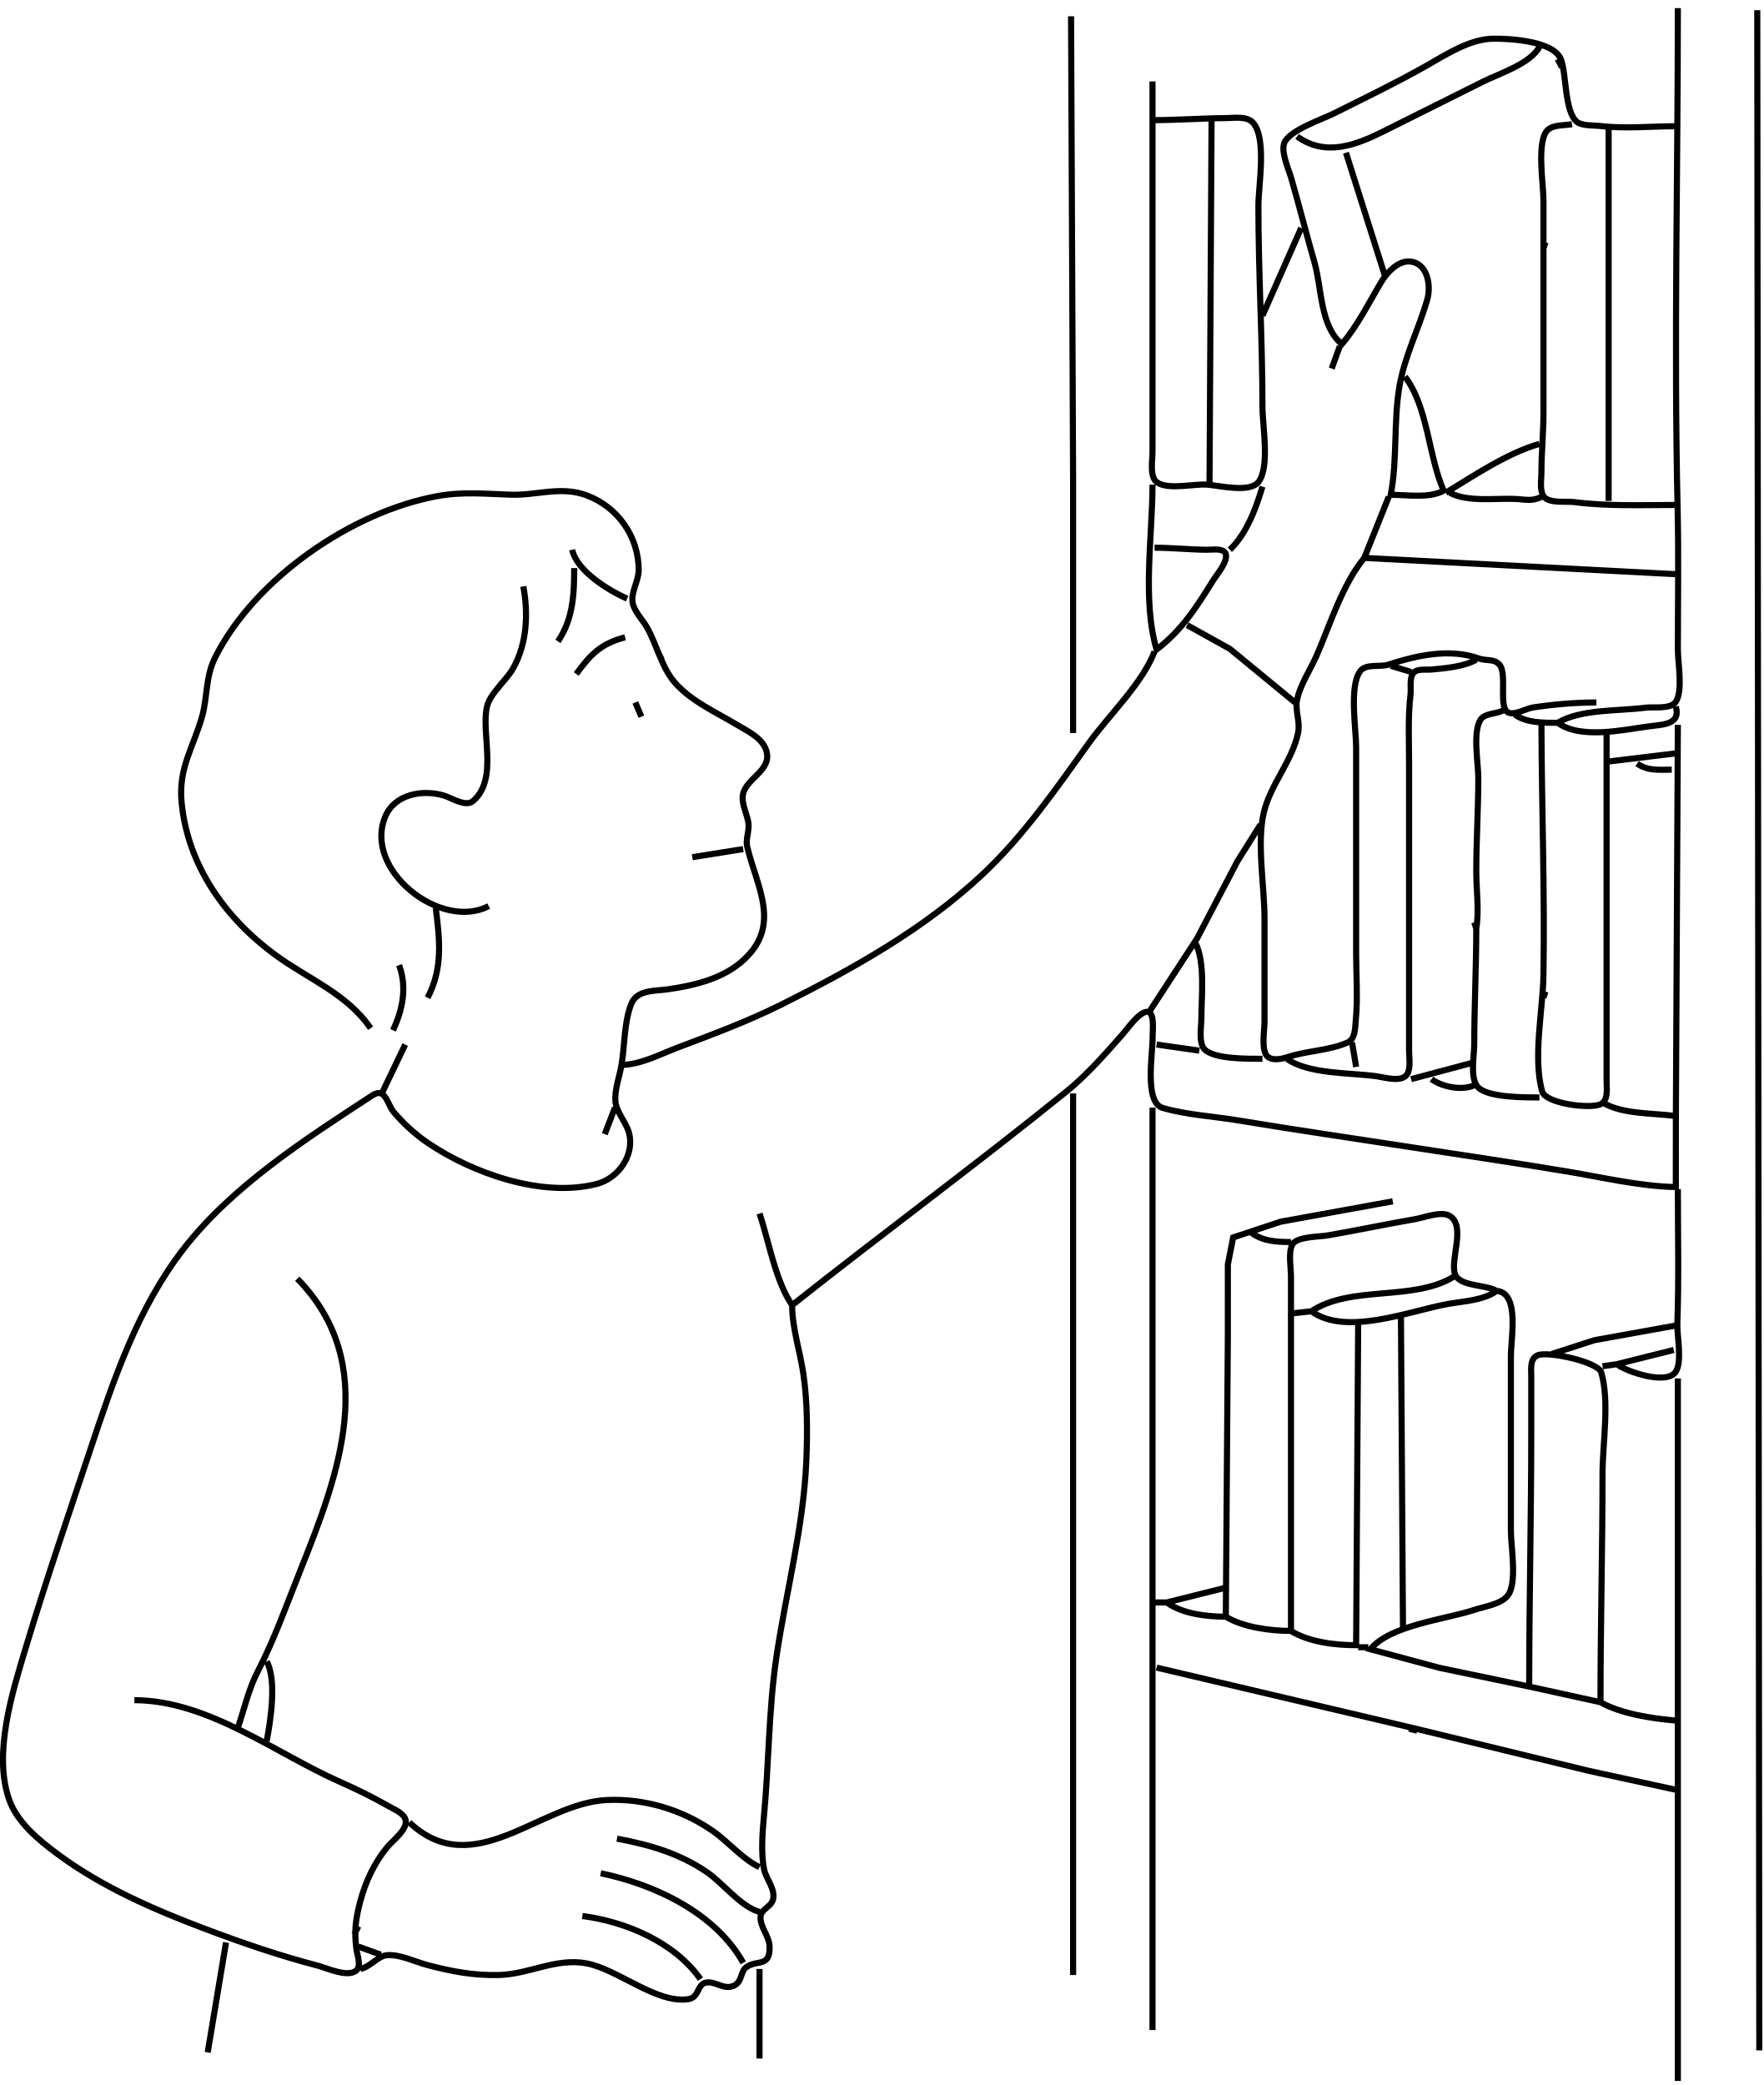
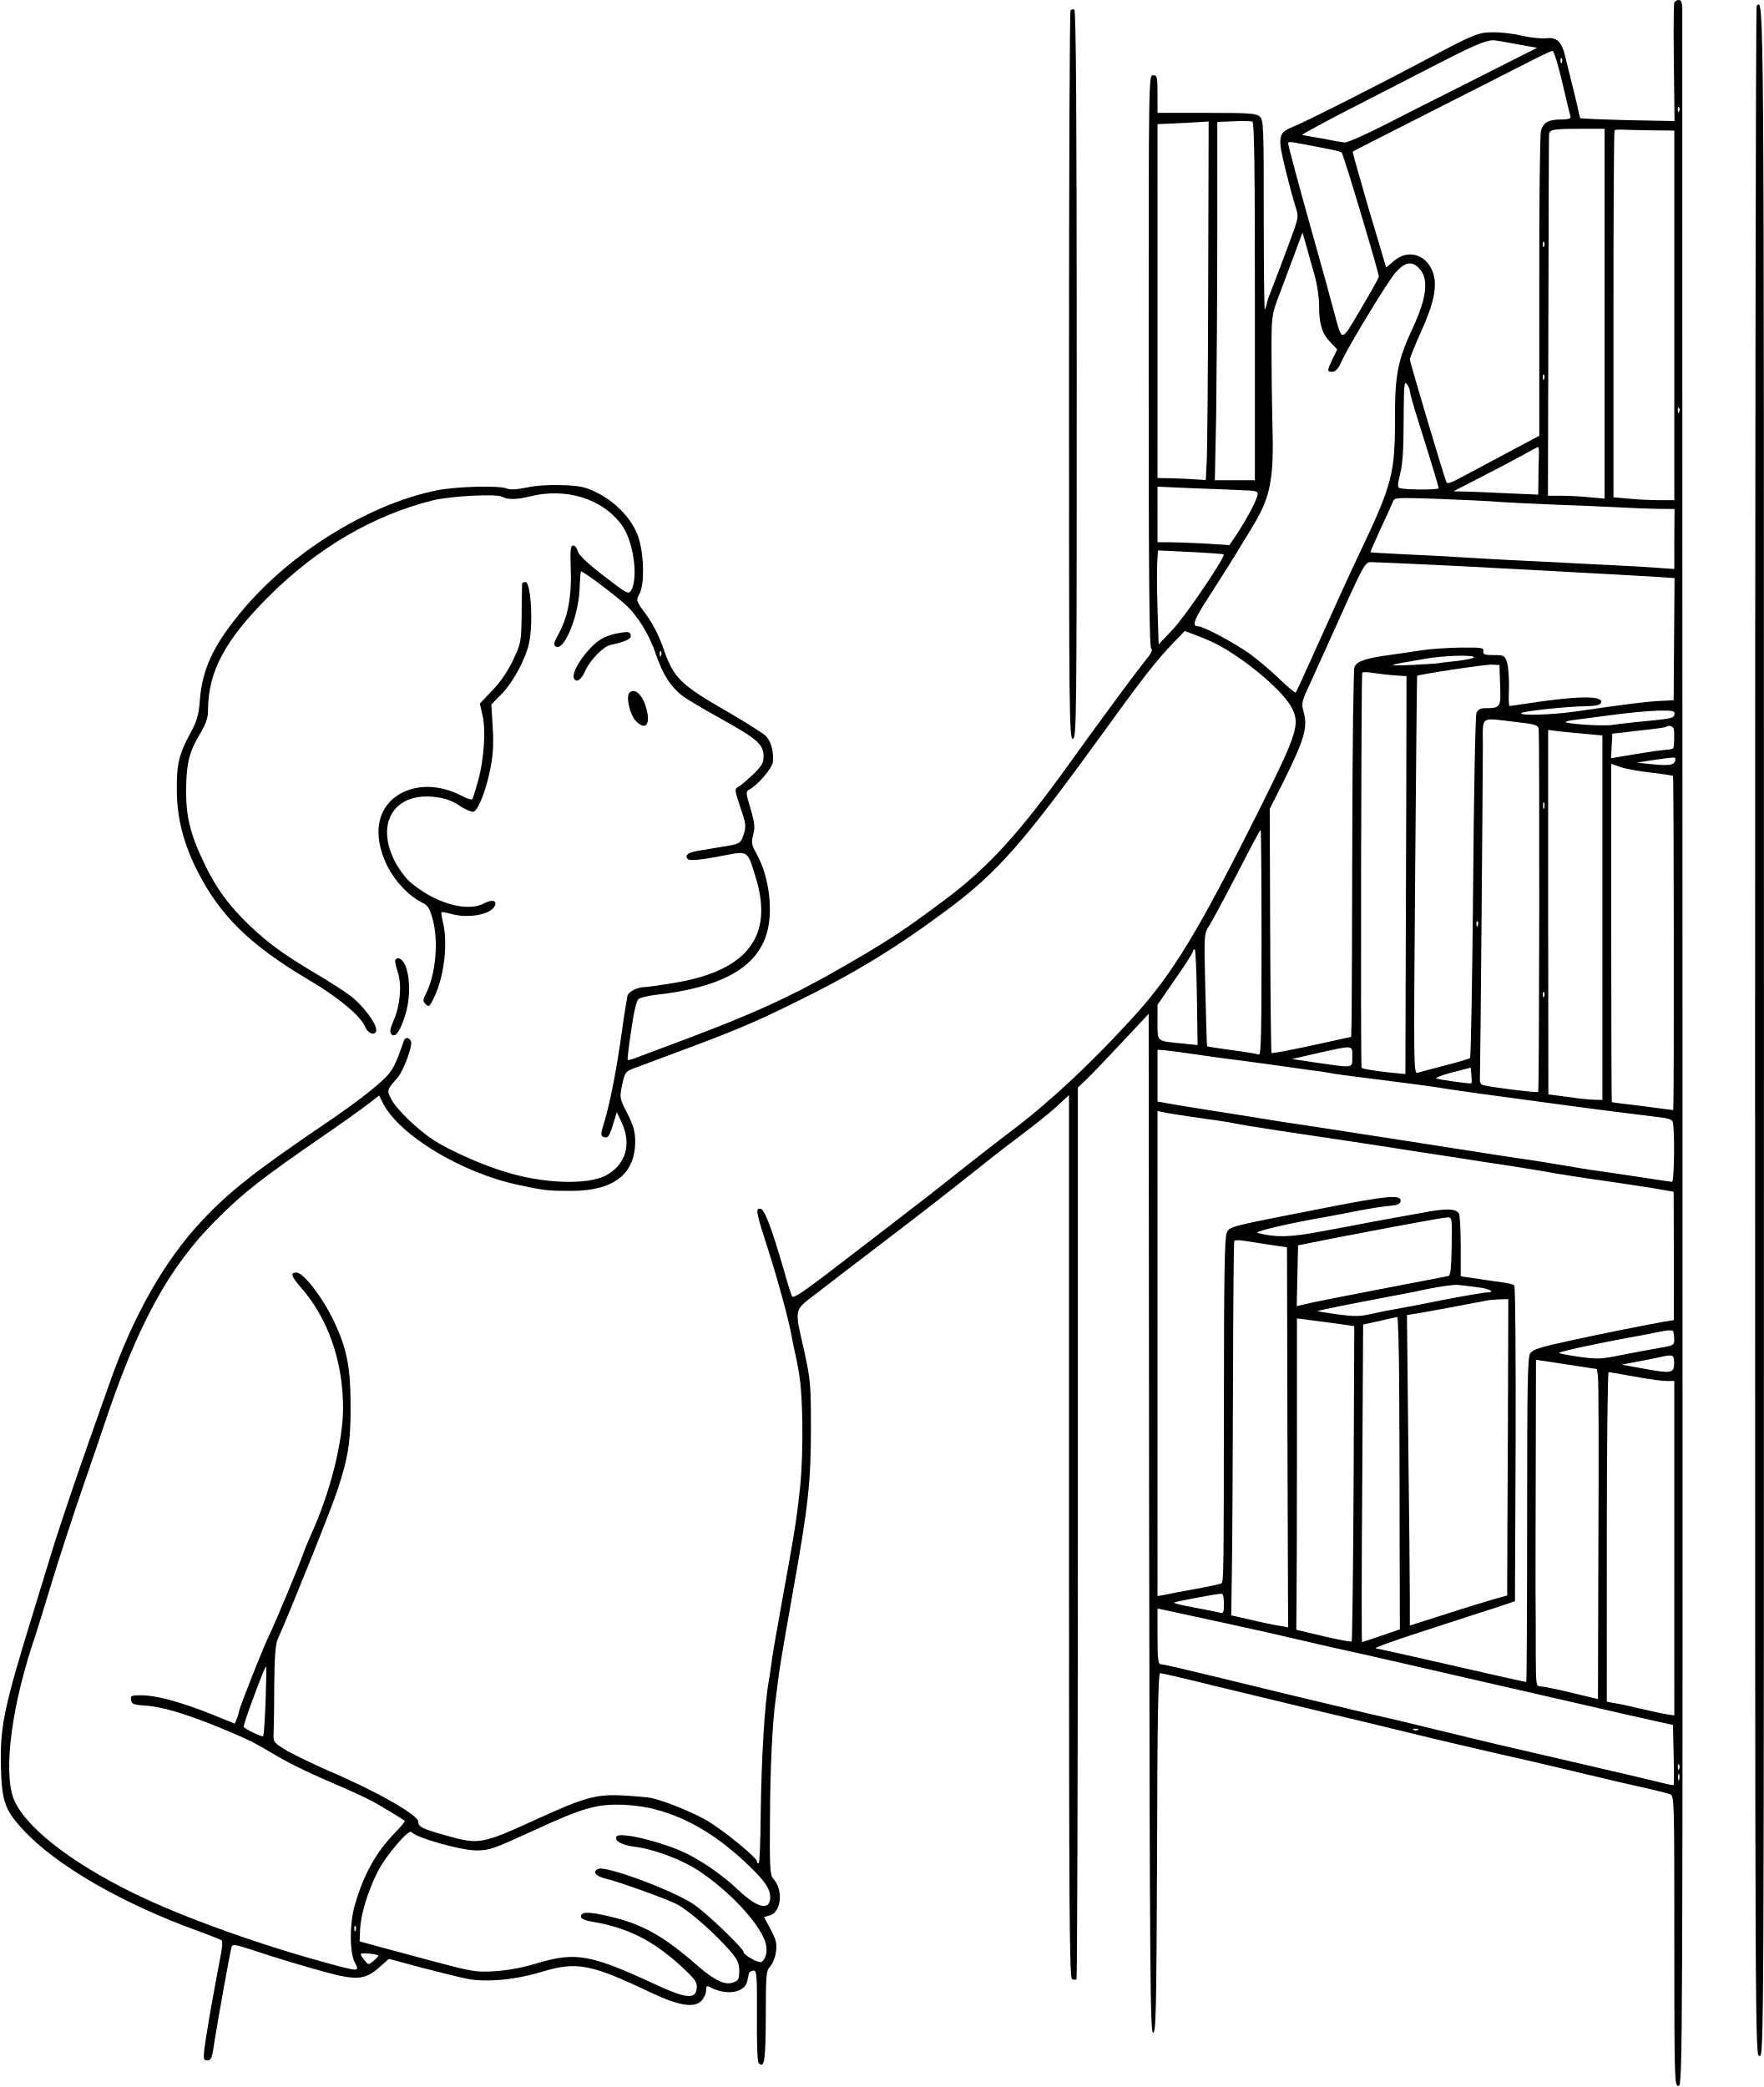
- <svg xmlns="http://www.w3.org/2000/svg" width="866" height="1024">
-   <path style="stroke:#000000; stroke-width:3.0; fill:none;" d="M824 4C824 85.916 822.015 168.111 823.884 250C824.409 272.98 824 296.011 824 319C824 325.418 826.607 339.234 822.972 344.682C820.44 348.476 812.011 347.043 808 347.576C795.1 349.29 776.201 348.138 765 355C776.444 363.233 796.994 358.421 810 356.711C816.819 355.814 825.522 355.854 823 347M863 5L864 1007M526 8L527 235L527 360M690 185C701.3 199.812 701.451 223.97 709 241C701.727 244.882 691.104 243 683 243C686.338 225.284 684.311 207.442 687.224 190.015C689.758 174.853 696.752 161.77 700.96 147C702.893 140.213 701.11 128.818 692 128.417C686.555 128.178 681.186 133.783 678.619 138.039C672.357 148.422 666.893 159.74 659 169C648.287 160.256 649.155 141.548 645.579 129C641.664 115.268 638.197 101.764 634.29 88C633.013 83.499 629.001 74.865 630.694 70.279C632.992 64.049 649.414 58.546 655 55.753C670.017 48.245 685.375 40.819 700 32.576C709.77 27.069 721.476 19.261 733 19.015C741.575 18.833 762.918 20.158 766.501 29.005C769.446 36.277 768.191 55.091 774.589 59.972C777.089 61.88 782.928 61.512 786 61.88C797.997 63.318 810.903 62 823 62M756 23C751.697 31.282 736.156 36.169 728 40.247L680 64.247C666.308 71.093 651.101 77.26 637 67M765 29L767 33M566 40L566 123L566 178L566 222C566 226.011 564.42 234.371 568.318 236.972C573.96 240.737 586.42 237.492 593 238.031C598.864 238.511 613.878 242.197 618.062 236.682C623.745 229.191 620 209.062 620 200C620 166.812 618 134.225 618 101C618 91.222 622.206 68.081 615.411 60.318C612.394 56.871 606.089 57.974 602 58.003C590.313 58.086 578.635 58.968 567 59M595 59L594 237M823 248C806.556 248 789.284 248.714 773 246.576C768.992 246.049 760.557 247.472 758.028 243.682C756.046 240.713 757 235.389 757 232C757 222.263 758 212.72 758 203L758 98C758 90.621 754.344 68.64 760.318 63.603C763.117 61.244 768.513 61.648 772 61M790 63L790 246M661 75L680 135M639 112L620 155M759 119L758 122M658 170L654 181M710 242C724.094 233.484 740.093 222.582 756 218M566 238C566 263.057 560.854 294.878 568 319C580.501 309.475 587.606 298.158 595.807 285C597.542 282.217 603.702 275.135 601.759 271.603C600.413 269.155 595.261 270.011 593 269.999C584.336 269.953 575.714 269 567 269M620 239C616.707 249.812 612.399 261.856 604 270M182 505C170.306 487.879 151.191 480.765 135 468.844C110.449 450.769 92.106 424.833 89.17 394C87.57 377.201 94.891 367.222 99.211 352C101.995 342.192 100.836 332.545 105.608 323C124.954 284.303 172.636 251.305 215 243.616C227.218 241.398 238.772 242.567 251 242.957C263.703 243.362 275.358 238.59 288 243.243C303.408 248.914 313.682 263.609 313.66 280C313.654 285.246 309.744 291.004 310.695 296C311.535 300.412 315.486 304.194 317.663 308C322.536 316.519 324.876 327.611 331.213 334.996C339.249 344.362 351.6 349.747 362 356C366.999 359.006 373.928 362.174 376.103 368.004C380.046 378.576 365.584 382.131 364.757 391C364.352 395.34 366.866 399.773 367.521 404C368.15 408.06 366.039 412.051 366.988 416C371.839 436.174 384.381 455.176 363.961 472.532C354.076 480.934 340.53 484.067 328 485.869C321.737 486.769 312.795 486.029 310.029 493.018C306.418 502.14 306.853 513.395 305.231 523C304.254 528.785 301.777 535.018 302.234 540.961C302.62 545.989 307.338 550.998 308.79 556C311.998 567.048 303.768 578.732 293 581.485C266.266 588.32 231.997 576.228 210 561.254C203.822 557.048 198.031 551.717 193.214 546C191.323 543.756 189.976 538.52 187.44 537.161C185.591 536.171 183.513 537.549 181.999 538.538C149.905 559.509 114.184 582.52 90.424 613C67.678 642.18 55.89 677.337 44.333 712C33.575 744.269 22.532 776.42 12.72 809C6.093 831.004 -3.534 861.289 4.549 884C8.462 894.997 18.921 903.615 28 910.37C50.04 926.771 75.447 937.775 101 947.424C119.014 954.225 137.331 960.511 156 965.371C160.468 966.534 171.482 971.715 175.343 967.397C177.41 965.085 175.327 959.764 174.987 957C173.918 948.312 174.626 942.558 176.884 934C179.487 924.137 183.786 914.892 190.325 907C192.89 903.904 200.012 898.685 199.232 894.093C198.645 890.635 193.663 888.675 191 887.15C183.217 882.696 175.198 878.764 167 875.14C135.241 861.098 102.266 835.1 66 835M712 242C720.831 246.713 734.179 244.609 744 245.039C748.934 245.255 752.452 246.415 757 244M682 244L670 274L823 282M281 270C283.261 280.361 298.634 289.906 308 294M670 274C659.237 287.098 653.327 306.525 646.576 322C643.554 328.927 638.331 336.549 636.938 344C635.959 349.233 638.654 354.507 637.482 360C634.512 373.928 623.927 385.278 620.671 399C617.093 414.076 621 435.23 621 451L621 502C621 506.01 619.175 516.177 622.603 518.997C625.326 521.236 630.057 519.911 633 518.971C642.131 516.055 653.18 515.879 661.852 511.971C665.697 510.239 665.483 504.65 665.83 501C666.862 490.168 666 478.88 666 468L666 367C666 358.138 662.463 336.887 668.028 329.589C670.886 325.84 677.788 327.732 681.714 326.454C695.939 321.828 712.011 318.255 726.455 323.455C729.788 324.655 733.776 323.418 736.397 326.434C740.484 331.136 735.367 348.41 741.152 350.114C744.476 351.093 749.558 347.945 753 347.429C763.133 345.909 773.76 345 784 345M282 279C282 291.761 281.471 304.068 274 315M257 288C259.498 301.453 258.815 315.872 252.135 328C248.768 334.114 240.745 340.398 239.171 347C236.069 360.007 244.901 382.576 232.351 393.381C228.694 396.529 221.827 391.869 218 390.721C207.708 387.634 193.894 389.899 189.228 401.001C178.209 427.22 216.551 457.291 240 445M583 307L604 318.684L636 345M283 331C290.096 321.315 295.194 316.062 307 313M323 320L325 324M567 320C560.835 335.939 544.694 351.054 534.71 365C518.543 387.584 502.421 410.889 482 429.911C453.478 456.478 418.627 475.936 384 493.247C367.522 501.485 350.217 507.93 333 514.424C324.425 517.658 315.239 522.577 306 523M725 324C718.744 327.468 710.092 328.141 703 328.83C700.349 329.088 695.914 328.221 694.028 330.603C692.068 333.078 693.065 338.03 692.714 341C691.39 352.227 692 363.698 692 375L692 486L692 516C692 519.386 692.955 524.717 690.972 527.682C688.276 531.714 679.932 529.132 676 528.576C663.357 526.788 642.47 527.618 632 520M683 327L693 330M312 345L315 352M738 349C734.903 350.653 729.187 350.308 727.179 353.318C723.099 359.433 726 374.802 726 382C726 397.388 725 412.615 725 428C725 436.964 726.479 447.259 725 456L724 453M744 351C749.709 355.107 758.094 354.981 765 355M757 355C757.114 396.251 758.684 437.661 757.995 479C757.712 495.993 752.74 519.243 757.318 535.941C758.993 542.052 780.615 544.652 785.852 542.396C790.017 540.601 789 534.657 789 531L789 499L789 360M824 356L823.028 548L823 583C805.527 582.639 787.231 578.303 770 575.414C744.386 571.118 718.665 567.405 693 563.424C664.67 559.031 636.28 554.96 608 550.247C595.903 548.231 582.799 547.565 571.019 544.138C561.726 541.434 566.245 516.899 566.05 509C565.992 506.647 567.344 496.241 563.022 496.921C558.954 497.562 553.867 505.073 551.286 508C542.851 517.564 533.753 527.965 523.83 535.999C479.539 571.858 433.63 605.606 389 641C380.689 628.802 377.744 610.022 373 596M790 374L823 370M804 375C809.216 378.752 814.812 378 821 378M565 496L587.871 460.911L607.691 423L619 405M340 421L365 417M214 446C215.961 461.437 217.581 475.613 210 490M725 456C725 475.057 724.023 493.975 724 513C723.993 518.472 721.836 529.201 725.603 533.682C730.249 539.208 749.147 538.943 756 539M587 463C591.982 472.335 590 489.439 590 500C590 504.098 588.473 512.211 591.603 515.401C596.42 520.308 613.435 519.982 620 520M196 474C199.977 484.911 197.794 495.749 193 506M759 487L758 490M664 512L666 524M199 513L188 536M568 513L589 516M693 530L723 522M703 530C708.334 533.84 717.895 535.776 724 533M527 537L527 970M788 542C797.292 547.151 811.507 546.674 822 548M302 544L297 557M566 544L566 997M824 584C824 605.977 824.539 628.04 823.745 650C823.532 655.915 826.25 668.765 822.972 673.682C818.456 680.456 798.808 673.665 794 670L822 663M601 780L573 787C580.626 792.644 592.687 793.974 602 794L603 656L603.004 621L605.603 607.742L629 600L684 590M602 794C610.588 799.267 624.026 800.972 634 801L634 665L634 627C634 622.592 632.625 615.348 634.603 611.318C636.59 607.272 647.992 607.446 652 606.75C666.363 604.255 680.636 601.25 695 598.75C699.418 597.981 707.592 594.736 711.772 597.067C720.24 601.79 711.897 618.868 714.618 625.891C716.95 631.908 729.835 630.835 735 634C728.46 638.722 718.82 639.014 711 640.424C692.25 643.806 661.167 656.396 644 644C663.627 630.991 693.952 639.294 714 627M614 605C619.789 609.621 626.784 609.98 634 610M146 628C186.985 669.877 166.223 724.444 147.6 771C140.894 787.766 134.749 805.165 126.532 821C122.138 829.467 120.055 839.049 117 848M735 634C746.442 634.873 742 657.425 742 666L742 752C742 759.662 745.286 777.542 740.397 783.722C737.092 787.899 728.836 789.06 724 790.667C709.814 795.378 682.646 798.128 673 810L707 819.13L751 828.318L786 836C786 798.755 787 761.329 787 724C787 708.901 790.583 688.577 786.392 674.059C784.878 668.815 760.056 663.472 755.148 665.603C751.222 667.308 752.002 672.507 752 676L752 704C752 745.001 751 786.08 751 827M389 641C389.096 652.615 392.937 663.592 394.572 675C396.581 689.018 396.58 703.852 395.961 718C394.546 750.292 385.97 782.109 381.272 814C377.429 840.085 377.652 865.915 375.17 892C374.425 899.826 373.66 910.294 375.228 918C376.204 922.791 380.3 926.901 379.808 931.995C379.372 936.502 373.976 937.215 373.531 941.144C372.97 946.094 377.807 950.832 377.941 956C378.211 966.369 371.964 962.319 366.6 966.07C363.616 968.157 364.579 972.903 360.891 974.972C355.61 977.935 351.148 972.437 346.314 973.816C342.315 974.957 343.308 981.067 337.985 981.848C322.349 984.141 303.52 967.177 288 964.261C272.985 961.44 259.837 969.621 245 969.985C232.658 970.289 221.895 968.243 210 965.116C204.059 963.554 196.284 959.733 190.104 960.242C185.588 960.613 181.96 965.917 177 967M635 645L644 644M688 646L689 799M667 650L666 808C655.69 807.999 642.924 806.491 634 801M762 665L783 658.211L823 651M787 671L794 670M824 677L824 909L824 985L824 1022M567 787L573 787M667 809L672 809M131 816C135.976 825.324 132.901 844.76 131 855M568 819L695 848.931L780 869.651L823 879M786 836C795.818 841.668 811.727 844.103 823 845M692 849L696 850M201 895C232.524 924.819 265.24 885.526 298 884.039C316.377 883.205 334.859 888.714 350 899.205C357.738 904.567 364.574 913.071 373 917M303 903C318.862 905.988 333.5 910.17 347 919.344C355.229 924.936 363.506 936.298 373 939M295 920C321.491 925.482 351.341 939.495 365 964M286 941C307.351 943.757 331.251 953.903 344 972M176 946L174 950M111 954L102 1008M176 956L187 960M373 967L373 1011" />
+ <svg xmlns="http://www.w3.org/2000/svg" version="1.0" width="797pt" height="943pt" viewBox="0 0 797 943" preserveAspectRatio="xMidYMid meet">
+   <g transform="translate(0,943) scale(0.1,-0.1)" fill="#000000" stroke="none">
+     <path d="M7565 9418 c-3 -7 -4 -130 -2 -274 l3 -261 -211 4 c-115 3 -212 7 -214 9 -3 3 -6 15 -8 27 -2 12 -13 58 -24 102 -11 44 -26 106 -34 138 -17 78 -38 100 -90 94 -22 -2 -71 3 -110 12 -38 9 -97 16 -130 15 -66 0 -85 -8 -305 -125 -212 -113 -553 -285 -598 -302 -68 -27 -71 -45 -32 -200 18 -73 39 -149 46 -169 11 -33 10 -44 -16 -115 -27 -75 -94 -252 -107 -283 -3 -8 -8 -24 -10 -34 -2 -11 -6 -22 -8 -25 -3 -2 -5 189 -5 426 0 404 -1 431 -18 446 -16 15 -48 17 -240 17 l-222 0 0 85 c0 78 -2 85 -20 85 -20 0 -20 -7 -20 -1294 0 -1019 3 -1295 12 -1298 8 -3 -2 -23 -28 -54 -45 -56 -182 -241 -335 -454 -234 -326 -372 -478 -573 -628 -175 -131 -250 -181 -446 -294 -238 -138 -420 -221 -745 -342 -99 -37 -193 -72 -208 -78 -15 -6 -29 -9 -31 -7 -2 2 5 63 16 134 12 84 24 134 33 141 8 6 41 14 72 18 288 32 447 114 501 259 39 103 21 270 -40 380 -23 40 -24 50 -15 85 9 33 7 53 -12 118 -22 74 -22 78 -4 87 37 20 102 96 105 124 5 43 -8 93 -31 117 -12 12 -91 62 -177 112 -206 118 -240 151 -283 274 -21 62 -49 118 -80 161 -48 65 -48 66 -32 95 25 46 21 193 -9 269 -29 74 -102 150 -185 190 -50 25 -74 30 -155 33 -58 2 -121 -2 -161 -11 -45 -9 -73 -11 -90 -4 -36 14 -230 9 -317 -9 -314 -64 -673 -290 -891 -559 -120 -147 -167 -251 -178 -388 -5 -68 -12 -93 -44 -152 -51 -94 -62 -142 -60 -261 1 -121 31 -238 92 -358 104 -205 238 -336 508 -496 132 -78 231 -161 251 -210 14 -33 50 -42 50 -13 0 30 -62 112 -115 152 -27 21 -102 69 -165 106 -144 86 -205 131 -293 214 -95 91 -152 169 -207 286 -63 132 -81 212 -79 338 2 113 15 163 66 247 24 41 33 67 33 101 0 174 77 317 274 514 221 220 471 366 741 434 81 20 291 31 315 16 22 -13 65 -13 120 1 167 43 334 -9 421 -131 52 -73 74 -238 40 -294 -12 -18 -18 -14 -136 77 -64 50 -101 86 -105 102 -3 14 -12 25 -20 25 -13 0 -14 -19 -11 -110 4 -125 -14 -215 -56 -291 -21 -38 -23 -48 -12 -55 38 -24 104 139 108 264 1 39 4 73 6 75 5 5 144 -99 199 -148 56 -50 111 -139 141 -230 29 -86 66 -144 117 -183 18 -14 98 -62 178 -106 163 -91 190 -115 190 -168 0 -30 -8 -44 -47 -82 -27 -25 -56 -51 -67 -56 -18 -10 -17 -14 9 -93 26 -75 27 -85 15 -122 -14 -43 -13 -43 -115 -59 -33 -6 -76 -13 -95 -16 -40 -7 -55 -18 -45 -34 7 -13 57 -8 179 16 96 18 94 19 131 -103 81 -264 -38 -419 -362 -474 -65 -11 -128 -20 -140 -20 -32 0 -72 -20 -78 -39 -2 -9 -14 -81 -25 -161 -24 -172 -53 -321 -79 -408 -17 -54 -18 -64 -5 -69 21 -8 27 1 45 60 l16 52 21 -45 c47 -99 20 -191 -68 -240 -85 -46 -287 -39 -464 17 -106 33 -244 95 -313 139 -75 48 -170 140 -195 187 -21 41 -21 42 28 97 27 31 69 144 61 165 -8 18 -26 20 -32 3 -40 -115 -51 -136 -94 -177 -51 -48 -143 -118 -266 -201 -305 -207 -429 -304 -548 -431 -171 -180 -314 -431 -422 -739 -13 -36 -51 -144 -85 -240 -81 -229 -158 -460 -180 -535 -10 -33 -45 -148 -78 -255 -134 -434 -152 -520 -148 -700 4 -157 17 -197 98 -285 149 -163 451 -337 798 -462 52 -19 98 -37 102 -41 4 -4 2 -29 -3 -57 -11 -57 -46 -245 -53 -290 -31 -183 -31 -195 -12 -195 21 0 24 8 36 91 14 89 69 397 76 420 4 15 13 14 82 -8 143 -47 237 -75 347 -105 137 -37 175 -33 238 22 l44 39 149 -40 c82 -21 174 -44 204 -50 86 -17 219 -5 340 32 156 47 219 35 490 -94 126 -60 196 -71 229 -38 11 11 21 32 21 46 0 22 3 24 19 16 71 -39 155 -26 167 26 3 15 7 32 8 37 1 5 10 10 19 12 16 2 18 -14 17 -203 -1 -123 2 -209 8 -215 26 -26 31 10 32 209 0 192 2 209 20 228 11 12 23 41 26 66 5 37 1 53 -24 101 l-30 56 25 7 c53 13 64 115 17 166 -15 17 -17 46 -15 277 1 223 11 435 26 537 2 17 9 68 15 115 6 46 34 208 61 359 70 390 83 500 83 746 0 195 -2 219 -28 340 -48 215 -54 188 65 280 57 44 180 139 274 210 185 141 279 214 444 345 58 47 149 117 201 156 52 39 121 94 153 123 l57 53 0 -1995 c0 -1702 2 -1996 14 -2000 8 -3 17 -3 20 0 3 4 6 911 6 2018 l0 2011 41 39 c23 22 95 97 160 167 l119 127 2 -2302 c3 -2038 5 -2302 18 -2302 13 0 15 98 18 813 1 604 5 812 14 812 6 0 120 -26 252 -59 133 -32 349 -84 481 -116 132 -31 330 -79 440 -106 110 -27 250 -59 310 -73 129 -29 281 -64 455 -106 69 -17 175 -41 236 -55 60 -13 119 -28 130 -32 19 -8 19 -25 19 -663 0 -638 1 -655 19 -655 19 0 19 82 18 4675 -1 2571 -1 4692 -1 4713 -1 26 -5 37 -16 37 -9 0 -18 -6 -20 -12z m-715 -187 l95 -17 -265 -134 c-146 -73 -337 -170 -425 -215 -88 -45 -169 -80 -180 -79 -11 1 -56 9 -100 18 -44 8 -85 15 -92 16 -6 0 75 44 180 99 106 54 286 147 401 206 184 95 244 122 281 123 6 1 53 -7 105 -17z m209 -174 c18 -78 35 -148 37 -154 2 -9 -10 -13 -42 -13 -59 0 -81 -13 -92 -53 -4 -17 -8 -334 -7 -704 l0 -672 -145 -77 c-80 -43 -173 -93 -208 -111 -46 -25 -63 -31 -67 -21 -15 38 -165 543 -165 554 0 7 23 63 51 126 60 132 75 211 52 271 -32 80 -113 102 -176 47 l-34 -29 -42 142 c-24 78 -46 156 -51 172 -4 17 -20 70 -34 119 -14 49 -25 90 -24 91 2 2 181 93 398 203 217 110 418 212 445 226 28 14 55 26 60 26 6 0 25 -64 44 -143z m-2 91 c-3 -8 -6 -5 -6 6 -1 11 2 17 5 13 3 -3 4 -12 1 -19z m530 -220 c-3 -8 -6 -5 -6 6 -1 11 2 17 5 13 3 -3 4 -12 1 -19z m-1917 -859 l0 -809 -90 0 -91 0 6 298 c2 163 5 527 5 809 l0 512 73 3 c39 2 78 1 85 -1 9 -2 12 -173 12 -812z m-211 79 c-1 -403 -4 -768 -7 -810 l-4 -77 -47 3 c-25 2 -74 4 -108 5 l-63 1 0 800 0 799 68 3 c37 2 89 4 115 6 l48 3 -2 -733z m1791 -135 l0 -836 -67 6 c-38 4 -95 7 -129 7 l-60 0 2 808 c1 444 2 815 3 824 1 23 19 26 144 26 l107 0 0 -835z m215 828 l100 -1 0 -835 0 -835 -70 0 c-38 0 -100 3 -137 7 l-68 6 0 827 c0 455 2 829 5 831 2 3 19 4 37 3 18 -1 78 -2 133 -3z m-1500 -77 c50 -9 93 -19 97 -23 8 -7 168 -542 168 -561 0 -5 -37 -71 -82 -147 -92 -155 -82 -154 -123 -3 -12 47 -48 177 -80 290 -73 260 -125 453 -125 463 0 5 12 6 28 3 15 -3 68 -12 117 -22z m-25 -579 c11 -38 20 -99 20 -135 0 -85 13 -127 51 -166 l31 -33 -21 -43 c-26 -54 -26 -58 -1 -58 14 0 27 14 42 48 38 81 205 355 243 400 41 47 73 54 105 22 47 -47 39 -131 -29 -277 -66 -141 -79 -210 -78 -408 0 -244 -13 -295 -158 -600 -49 -102 -105 -227 -235 -515 -28 -63 -53 -117 -56 -119 -2 -3 -35 24 -72 60 -37 36 -98 88 -137 116 -71 50 -207 123 -231 123 -31 0 -21 28 54 143 68 106 108 169 147 235 6 9 27 44 47 77 79 130 95 212 87 465 -2 85 -4 229 -4 320 0 161 1 167 32 250 18 47 49 131 70 187 l38 102 18 -62 c9 -34 26 -93 37 -132z m1037 133 c-3 -8 -6 -5 -6 6 -1 11 2 17 5 13 3 -3 4 -12 1 -19z m0 -600 c-3 -8 -6 -5 -6 6 -1 11 2 17 5 13 3 -3 4 -12 1 -19z m-607 -54 c0 -7 11 -48 24 -91 78 -248 106 -341 106 -349 0 -8 -151 -8 -177 1 -9 3 -8 20 4 67 11 44 15 116 15 242 1 155 3 177 14 161 8 -10 14 -24 14 -31z m1217 -96 c-3 -8 -6 -5 -6 6 -1 11 2 17 5 13 3 -3 4 -12 1 -19z m-634 -200 c-1 -24 -2 -72 -2 -108 l-1 -65 -137 6 c-76 4 -162 7 -192 8 l-54 1 134 69 c74 38 159 83 189 100 30 17 57 31 60 31 3 0 4 -19 3 -42z m-1338 -153 c62 -2 70 -5 67 -21 -5 -27 -49 -109 -90 -172 l-37 -55 -110 7 c-60 3 -134 6 -162 6 l-53 0 0 125 0 126 158 -7 c86 -3 189 -7 227 -9z m1120 -50 c57 -5 196 -12 440 -21 94 -4 181 -8 195 -9 14 -1 63 -3 110 -4 l86 -1 -1 -136 0 -135 -70 5 c-38 3 -122 8 -185 11 -63 3 -153 8 -200 10 -47 3 -134 7 -195 10 -60 3 -148 7 -195 10 -201 12 -252 15 -385 21 -77 4 -141 7 -143 9 -1 1 20 49 46 106 27 57 52 112 56 123 6 18 16 18 199 12 105 -4 215 -9 242 -11z m-1206 -240 c9 -10 -170 -275 -229 -338 l-65 -69 -5 163 c-3 90 -3 185 -1 213 l3 49 146 -7 c81 -4 148 -9 151 -11z m901 -45 c113 -5 247 -12 298 -15 50 -3 136 -7 190 -10 53 -3 135 -7 182 -10 47 -3 130 -7 185 -10 55 -3 141 -8 191 -11 l90 -6 -2 -276 -2 -276 -59 -3 c-56 -2 -174 -17 -378 -47 -105 -16 -264 -21 -251 -8 9 9 208 30 292 31 45 1 63 5 68 16 12 33 -107 32 -349 -6 -33 -5 -62 -9 -65 -9 -3 0 -4 37 -2 82 1 45 -3 96 -9 115 -10 31 -13 33 -60 33 -42 0 -49 3 -47 18 3 15 -7 17 -102 16 -58 -1 -136 -6 -175 -12 -38 -6 -106 -16 -150 -22 -107 -15 -145 -28 -155 -54 -5 -11 -9 -354 -10 -761 -1 -407 -2 -778 -3 -825 l-2 -85 -178 -39 c-98 -21 -180 -37 -182 -34 -2 2 -5 251 -6 553 l-2 550 58 115 c99 199 115 253 95 324 -11 39 -9 46 30 129 22 48 69 152 104 230 142 317 143 317 173 317 16 0 120 -5 233 -10z m-915 -370 c133 -75 288 -209 323 -281 36 -72 22 -115 -142 -445 -280 -560 -396 -753 -575 -949 -191 -210 -380 -386 -551 -515 -47 -35 -132 -102 -190 -147 -58 -46 -135 -107 -172 -136 -37 -29 -76 -59 -87 -67 -19 -15 -121 -94 -390 -300 -102 -78 -147 -107 -152 -98 -4 7 -21 60 -37 118 -57 196 -87 275 -106 278 -24 5 -21 -12 39 -198 42 -132 87 -299 100 -368 3 -15 7 -38 10 -52 32 -141 36 -183 40 -340 2 -103 -2 -226 -10 -300 -17 -158 -24 -198 -94 -585 -16 -88 -33 -185 -36 -215 -4 -30 -9 -63 -11 -73 -19 -103 -34 -351 -37 -610 -1 -119 -5 -217 -9 -217 -5 0 -8 4 -8 10 0 16 -150 139 -221 181 -61 37 -193 91 -256 105 -15 3 -71 8 -123 11 -125 7 -176 -7 -393 -106 -250 -114 -262 -117 -410 -75 -110 31 -127 39 -127 63 0 30 -192 139 -406 230 -66 29 -149 69 -185 89 -60 36 -64 40 -63 72 1 19 3 118 3 219 1 135 6 193 16 215 47 103 242 587 269 671 50 150 61 222 60 390 0 157 -16 244 -65 353 -50 114 -145 242 -180 242 -29 0 -23 -17 21 -68 122 -138 190 -334 190 -544 0 -153 -60 -389 -146 -575 -8 -18 -21 -50 -29 -70 -29 -82 -134 -331 -157 -378 -24 -47 -138 -334 -138 -348 0 -3 -4 -17 -9 -31 l-10 -24 -112 45 c-133 53 -244 83 -311 83 -45 0 -49 -2 -46 -21 3 -19 11 -22 66 -26 72 -4 183 -37 332 -98 133 -55 156 -67 259 -128 46 -28 139 -74 205 -102 189 -82 216 -95 296 -143 41 -25 77 -47 79 -49 3 -2 -18 -27 -46 -56 -84 -87 -139 -185 -179 -322 -25 -82 -25 -219 -1 -262 22 -41 17 -41 -91 -12 -318 84 -680 213 -907 324 -289 141 -498 306 -544 429 -47 128 -7 428 99 736 5 14 38 122 74 240 36 118 100 314 142 435 42 121 84 245 94 275 153 459 293 715 509 930 122 122 203 185 471 370 91 62 187 131 214 152 l49 38 15 -30 c71 -147 358 -321 619 -375 118 -25 130 -26 233 -26 192 0 289 75 290 222 0 45 -7 71 -35 127 -36 70 -36 72 -24 130 11 52 16 60 43 71 17 7 92 34 166 62 286 106 381 145 565 236 276 135 463 249 700 426 222 166 336 295 700 797 187 259 238 323 318 407 l50 52 61 -23 c34 -13 79 -33 101 -46z m-2528 -42 c-3 -8 -6 -5 -6 6 -1 11 2 17 5 13 3 -3 4 -12 1 -19z m3673 -8 c0 -4 -33 -11 -72 -16 -40 -4 -82 -9 -93 -11 -11 -2 -67 -5 -125 -8 -113 -4 -109 -2 73 29 80 14 217 18 217 6z m118 -126 c4 -101 2 -104 -71 -104 -19 0 -30 -7 -36 -22 -5 -13 -12 -367 -15 -788 -4 -421 -10 -768 -14 -771 -4 -3 -54 -18 -112 -33 -58 -15 -114 -30 -124 -33 -19 -5 -19 12 -12 893 4 494 8 899 9 900 7 7 309 52 337 51 l35 -2 3 -91z m-473 44 l50 -3 -1 -510 c-1 -281 -2 -685 -3 -899 l-1 -389 -62 6 c-69 7 -131 17 -136 22 -5 4 -2 1777 3 1785 2 4 26 4 52 -1 27 -4 71 -9 98 -11z m1261 -175 c-3 -19 -9 -20 -186 -37 -36 -4 -81 -9 -100 -12 -41 -6 -214 6 -206 14 4 3 21 7 39 9 17 2 93 12 167 22 74 10 169 19 212 20 67 1 76 -1 74 -16z m-719 -35 c90 -10 102 -14 105 -32 5 -33 3 -1634 -2 -1640 -5 -4 -182 17 -240 29 -24 5 -25 9 -23 58 2 50 12 1228 13 1475 0 142 -17 129 147 110z m715 -30 c4 -11 3 -68 -1 -88 -1 -3 -16 -7 -33 -8 -18 -1 -82 -10 -141 -20 l-108 -18 3 55 3 56 55 6 c30 4 84 10 120 14 36 4 67 9 69 11 9 9 29 3 33 -8z m-399 -24 l77 -7 0 -823 0 -824 -37 1 c-21 0 -76 6 -123 13 l-84 11 -1 824 0 823 45 -6 c25 -3 80 -8 123 -12z m407 -112 c-1 -28 -19 -33 -96 -26 l-79 8 70 11 c95 14 105 15 105 7z m-111 -63 c53 -6 98 -13 100 -15 4 -4 5 -1353 2 -1479 l-1 -31 -137 18 c-76 9 -139 17 -140 18 -2 0 -3 344 -3 765 l0 764 42 -15 c23 -8 84 -19 137 -25z m-482 -161 c-3 -7 -5 -2 -5 12 0 14 2 19 5 13 2 -7 2 -19 0 -25z m-1277 -608 c0 -405 -2 -508 -12 -505 -7 3 -62 12 -122 20 -60 8 -110 16 -112 17 -1 2 -5 117 -8 256 -6 252 -6 253 18 290 12 20 56 100 96 177 40 77 87 166 103 198 17 31 31 57 33 57 2 0 4 -229 4 -510z m977 78 c-3 -8 -6 -5 -6 6 -1 11 2 17 5 13 3 -3 4 -12 1 -19z m-1269 -324 l3 -216 -68 7 c-120 12 -113 6 -113 96 l0 79 80 116 c44 63 80 119 80 125 0 5 3 9 8 9 4 0 8 -97 10 -216z m1569 4 c-3 -8 -6 -5 -6 6 -1 11 2 17 5 13 3 -3 4 -12 1 -19z m-867 -273 c0 -53 9 -51 -159 -27 l-114 17 119 27 c162 36 154 37 154 -17z m-695 9 c61 -9 126 -18 145 -20 19 -2 100 -13 180 -24 80 -11 163 -23 185 -26 22 -2 51 -7 65 -9 48 -9 86 -14 255 -35 94 -12 211 -27 260 -35 74 -12 225 -33 495 -69 204 -28 437 -57 488 -63 42 -4 66 -11 69 -20 11 -27 8 -273 -2 -273 -5 0 -37 5 -70 10 -86 13 -264 40 -305 45 -19 3 -73 12 -120 20 -47 8 -132 22 -190 30 -58 9 -116 17 -130 20 -14 2 -43 6 -65 10 -22 3 -155 24 -295 46 -140 22 -329 51 -420 65 -91 13 -232 35 -315 49 -82 13 -168 27 -190 30 -80 13 -151 24 -187 31 l-38 7 0 117 0 117 38 -3 c20 -2 87 -11 147 -20z m1233 -129 c-4 -3 -138 15 -158 22 -8 2 23 15 70 27 l85 22 3 -34 c2 -19 2 -35 0 -37z m-1273 -150 c55 -8 118 -17 140 -20 22 -3 63 -10 90 -16 28 -5 64 -11 80 -13 17 -3 59 -9 95 -15 36 -5 81 -12 100 -15 56 -8 364 -54 500 -76 69 -10 215 -33 325 -50 110 -16 225 -35 255 -40 96 -17 171 -29 320 -50 80 -12 176 -26 214 -33 l68 -12 1 -290 0 -290 -44 -7 c-109 -20 -267 -51 -422 -85 -138 -30 -171 -40 -183 -58 -12 -18 -14 -141 -14 -753 0 -403 -2 -732 -4 -732 -3 0 -62 13 -133 29 -247 57 -528 120 -547 123 -10 2 91 38 225 81 134 44 280 91 324 105 l80 27 3 709 c1 391 -1 713 -6 718 -4 4 -23 9 -42 12 -19 2 -72 10 -117 17 l-83 12 0 136 c0 75 -4 141 -8 148 -15 23 -60 24 -172 2 -63 -11 -160 -29 -215 -39 -55 -11 -163 -31 -240 -45 -137 -26 -203 -27 -282 -6 -21 6 137 43 327 76 14 2 72 14 130 25 58 11 123 21 145 22 27 2 41 8 43 19 6 33 -54 28 -358 -32 -419 -82 -413 -80 -427 -109 -10 -19 -13 -204 -13 -785 -1 -745 -1 -790 -11 -799 -2 -3 -54 -14 -114 -25 -61 -11 -125 -23 -142 -27 l-33 -6 0 1096 0 1096 23 -5 c12 -3 67 -12 122 -20z m1184 -586 c-1 -88 -5 -131 -13 -134 -6 -2 -96 -19 -201 -39 -221 -43 -202 -39 -330 -64 -55 -11 -113 -23 -128 -27 l-28 -7 3 137 3 138 145 29 c284 55 505 96 528 97 23 1 23 0 21 -130z m-824 7 l80 -12 2 -858 3 -859 -39 7 c-22 3 -80 15 -129 27 l-89 20 3 202 c2 111 4 490 5 842 1 352 3 643 6 648 2 4 21 4 41 1 20 -3 73 -11 117 -18z m938 -192 c57 -6 89 -24 44 -24 -13 0 -105 -16 -203 -35 -98 -20 -195 -38 -214 -41 -19 -3 -64 -12 -100 -20 -55 -13 -79 -13 -157 -3 -51 7 -91 14 -90 15 2 2 97 22 213 44 115 22 220 42 234 45 83 19 168 32 190 29 14 -1 51 -6 83 -10z m140 -667 c-2 -336 -3 -638 -3 -669 l0 -57 -57 -16 c-32 -9 -131 -39 -220 -68 l-163 -52 0 125 c0 69 -3 384 -7 701 l-6 577 44 7 c44 7 275 50 314 58 11 3 38 5 60 6 l40 1 -2 -613z m-491 216 c1 -175 2 -493 2 -706 l1 -389 -84 -29 c-46 -16 -86 -29 -87 -29 -2 0 -2 323 1 717 l4 718 73 16 c40 10 76 17 81 18 4 1 8 -142 9 -316z m-280 286 l77 -11 -3 -710 c-2 -390 -6 -712 -9 -715 -3 -2 -61 8 -128 24 l-122 29 1 119 c1 66 2 383 2 704 l0 584 53 -7 c28 -4 87 -11 129 -17z m1519 -36 c8 -63 10 -61 -60 -73 -36 -6 -114 -21 -172 -32 -97 -20 -113 -20 -198 -8 -50 7 -89 15 -87 17 7 8 217 52 366 78 19 4 53 10 75 15 54 11 75 11 76 3z m3 -144 c0 -44 -13 -46 -138 -23 l-99 18 69 13 c38 7 87 17 109 22 55 12 59 10 59 -30z m-344 -59 c3 -19 4 -355 2 -746 l-2 -711 -118 28 c-64 16 -127 28 -139 29 -23 0 -23 2 -24 143 0 78 0 210 -1 292 0 83 0 351 1 596 l1 445 138 -21 137 -21 5 -34z m165 0 c60 -11 125 -20 144 -20 l36 0 0 -755 0 -756 -40 6 c-22 4 -74 15 -115 25 -41 10 -92 21 -112 24 l-38 7 0 744 c0 410 4 745 8 745 5 0 57 -9 117 -20z m-1855 -1026 c0 -43 -2 -46 -22 -40 -13 3 -65 14 -115 23 -51 9 -91 19 -88 22 5 4 183 38 213 40 8 1 12 -14 12 -45z m15 -90 c138 -30 266 -59 285 -64 20 -5 108 -25 195 -45 88 -19 216 -48 285 -64 69 -16 235 -54 370 -85 135 -31 353 -81 485 -111 132 -31 275 -63 317 -72 l77 -17 3 -134 c2 -73 2 -135 0 -137 -2 -2 -18 1 -35 5 -18 5 -93 22 -167 40 -74 17 -171 40 -215 50 -44 10 -170 40 -280 65 -110 25 -283 67 -385 92 -101 25 -191 46 -200 48 -64 14 -311 73 -485 115 -476 116 -536 130 -550 130 -12 0 -15 22 -15 126 l0 126 33 -7 c17 -4 145 -31 282 -61z m-4345 -351 c-3 -83 -8 -154 -11 -158 -5 -4 -62 22 -88 41 -2 2 13 49 34 106 47 128 65 172 68 167 1 -2 0 -72 -3 -156z m5207 -129 c-3 -3 -12 -4 -19 -1 -8 3 -5 6 6 6 11 1 17 -2 13 -5z m1180 -176 c-3 -8 -6 -5 -6 6 -1 11 2 17 5 13 3 -3 4 -12 1 -19z m0 -50 c-3 -7 -5 -2 -5 12 0 14 2 19 5 13 2 -7 2 -19 0 -25z m-4625 -134 c149 -39 287 -123 426 -258 68 -66 92 -101 92 -139 0 -62 -58 -49 -143 32 -66 63 -154 125 -231 164 -106 53 -306 102 -320 79 -12 -19 23 -39 78 -46 88 -10 217 -58 296 -111 135 -90 267 -231 297 -317 13 -38 6 -79 -17 -93 -11 -7 -80 31 -80 44 0 17 -169 179 -228 218 -91 61 -392 173 -428 159 -31 -12 -13 -34 34 -45 51 -11 274 -91 320 -115 54 -28 169 -129 240 -210 35 -41 42 -56 42 -91 0 -38 -3 -44 -28 -53 -37 -13 -84 10 -159 75 -156 136 -248 188 -396 223 -97 23 -132 23 -132 0 0 -10 16 -17 50 -23 158 -26 274 -84 399 -198 68 -63 77 -75 74 -103 -5 -51 -47 -47 -186 17 -292 136 -361 148 -532 97 -69 -21 -136 -33 -195 -37 -85 -5 -100 -2 -285 47 -107 29 -224 60 -260 70 l-65 18 2 53 c3 69 35 174 80 263 35 70 141 194 152 178 18 -25 229 -85 297 -83 59 1 74 7 264 94 217 100 279 117 402 112 43 -2 106 -11 140 -21z m-1355 -546 c-3 -8 -6 -5 -6 6 -1 11 2 17 5 13 3 -3 4 -12 1 -19z m102 -114 c2 -2 -7 -12 -20 -23 -24 -20 -24 -20 -41 0 -10 12 -18 25 -18 29 0 8 69 2 79 -6z" />
+     <path d="M7937 9403 c-4 -3 -7 -2089 -7 -4635 0 -4621 0 -4628 20 -4628 20 0 20 7 20 4635 0 4755 1 4662 -33 4628z" />
+     <path d="M4837 9384 c-4 -4 -7 -747 -7 -1651 0 -1561 1 -1644 18 -1641 16 3 17 90 17 1647 0 1152 -3 1645 -11 1648 -5 2 -13 0 -17 -3z" />
+     <path d="M2359 6793 c0 -5 -2 -66 -2 -138 -2 -128 -3 -131 -39 -208 -23 -49 -57 -99 -94 -137 l-56 -59 12 -52 c16 -67 7 -200 -20 -298 -12 -41 -23 -78 -26 -82 -2 -4 -26 3 -52 17 -90 46 -187 51 -263 13 -115 -57 -141 -189 -68 -334 35 -69 97 -134 156 -163 25 -12 34 -25 47 -72 29 -101 15 -255 -31 -343 -13 -26 -13 -31 1 -45 14 -14 18 -11 41 39 43 95 59 239 36 334 -6 22 -8 41 -6 43 2 2 20 -1 42 -7 84 -24 193 -1 201 43 4 19 -20 21 -51 4 -76 -41 -222 1 -332 95 -23 19 -55 63 -73 99 -87 174 4 312 190 286 41 -5 75 -18 105 -39 25 -16 53 -29 62 -27 21 4 59 101 78 202 11 57 14 110 9 182 l-6 101 49 50 c50 52 104 152 121 225 20 88 9 278 -16 278 -8 0 -14 -3 -15 -7z" />
+     <path d="M2793 6569 c-23 -4 -55 -14 -70 -23 -59 -30 -143 -146 -130 -180 10 -24 33 -9 52 34 22 49 81 109 114 116 61 13 91 26 91 39 0 20 -10 23 -57 14z" />
+     <path d="M2844 6300 c-17 -17 2 -101 30 -129 37 -37 60 -22 52 32 -12 75 -54 125 -82 97z" />
+     <path d="M1786 5092 c-2 -4 2 -28 11 -53 19 -56 12 -150 -18 -219 -17 -39 -19 -54 -10 -63 17 -17 36 8 60 80 23 69 26 156 7 218 -11 37 -37 57 -50 37z" />
+   </g>
</svg>
